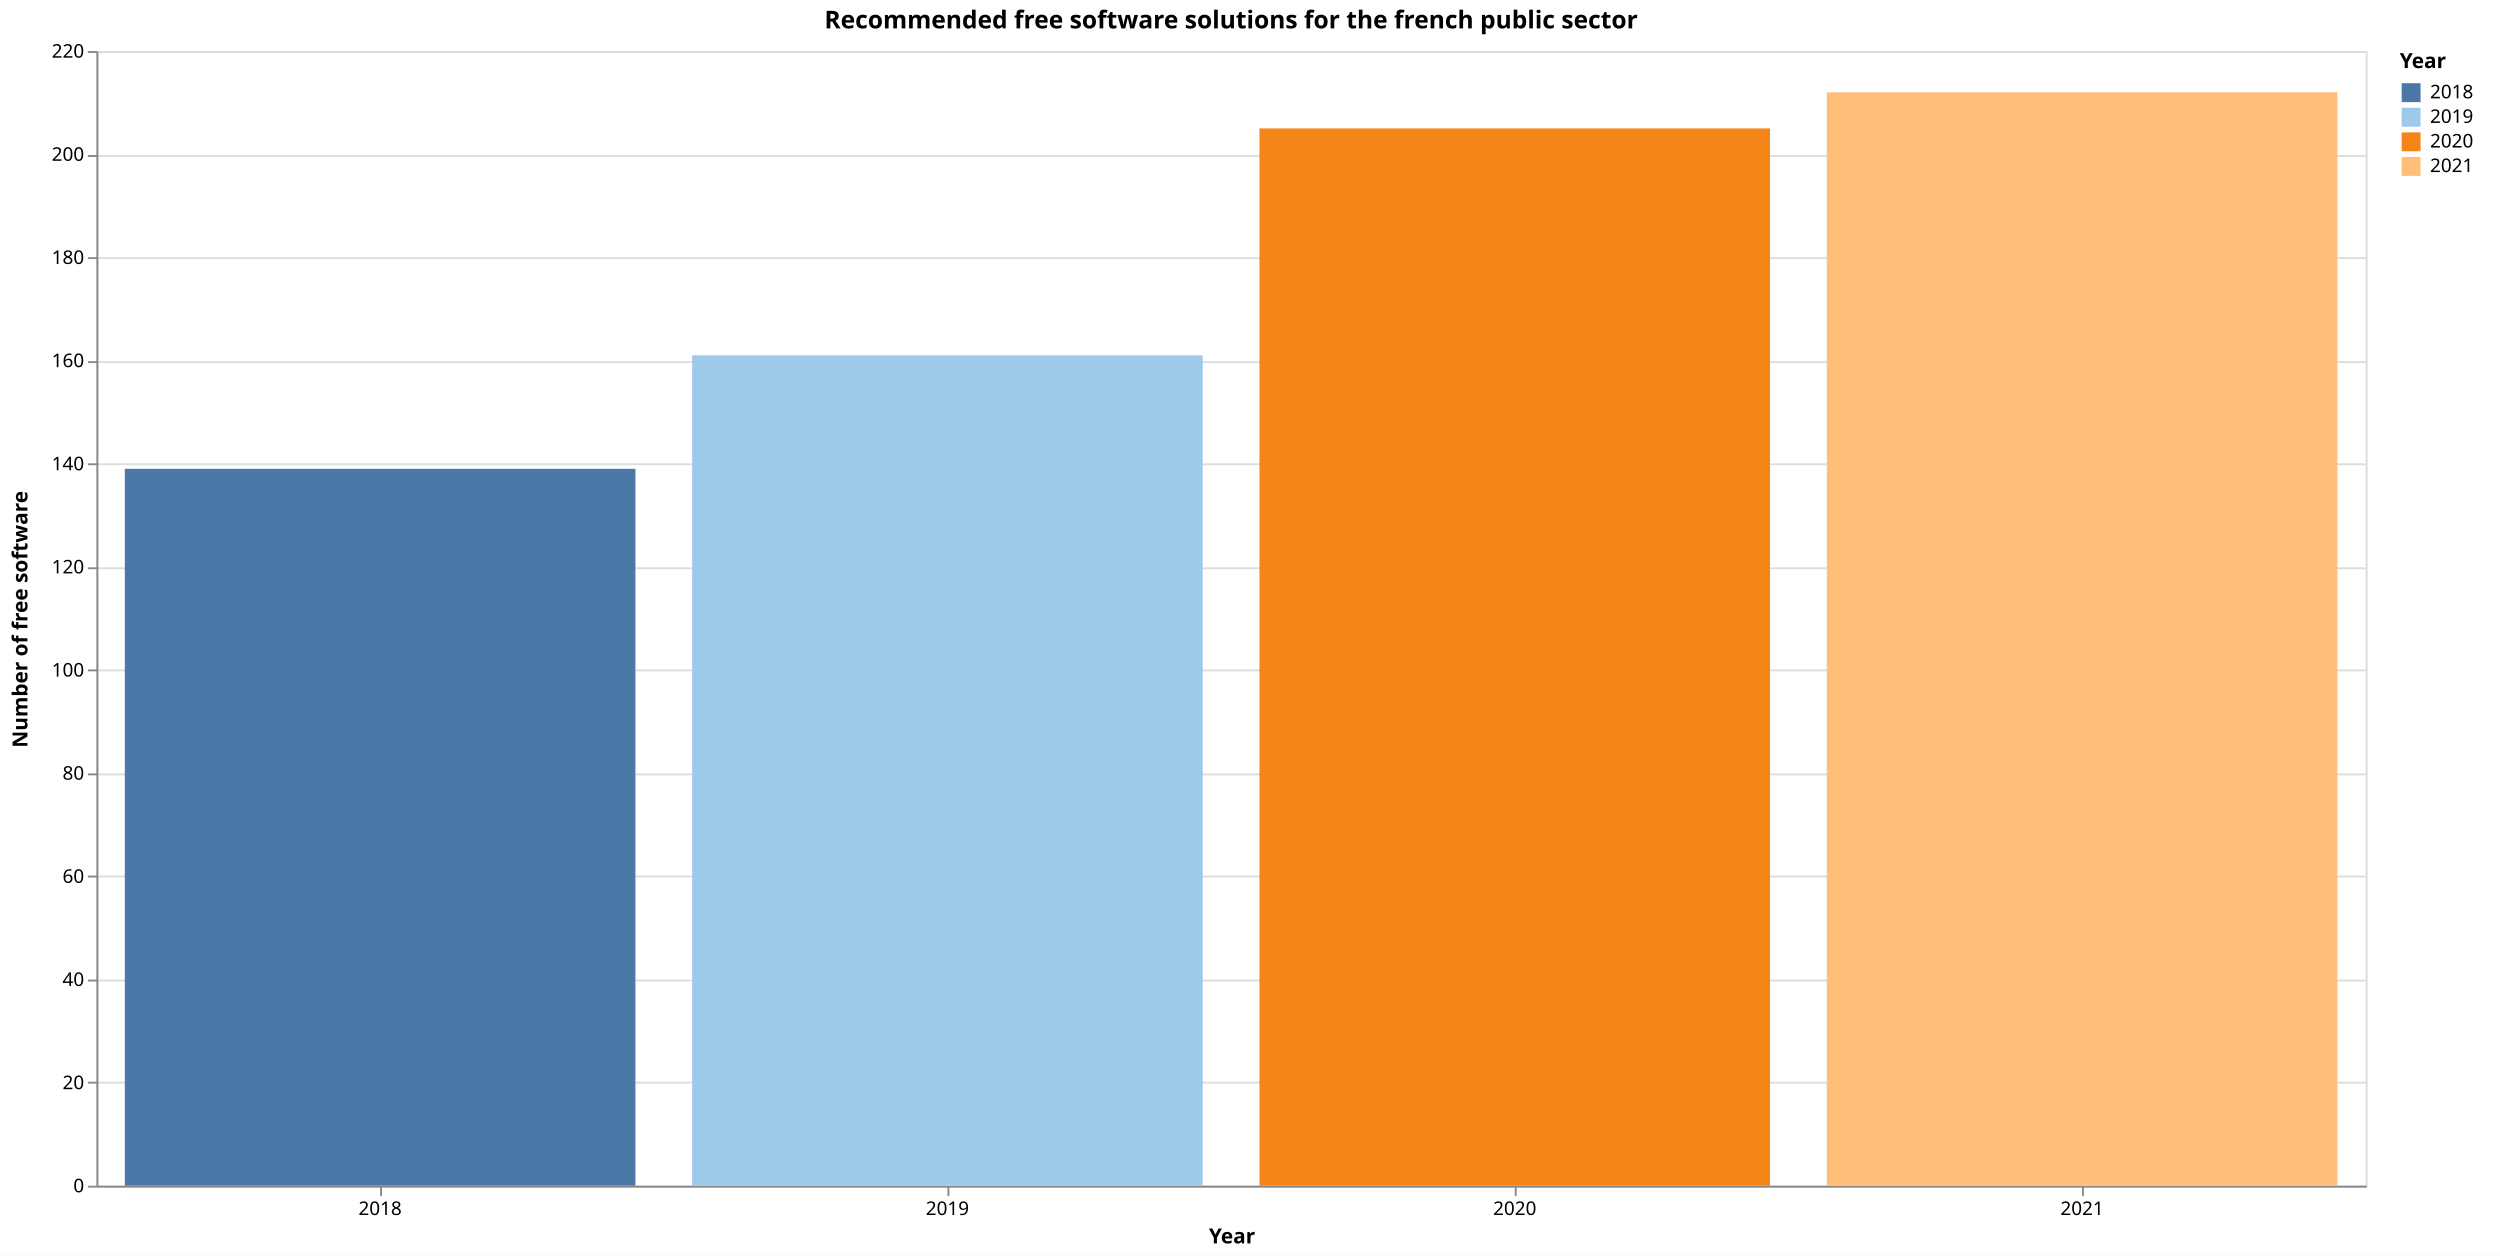
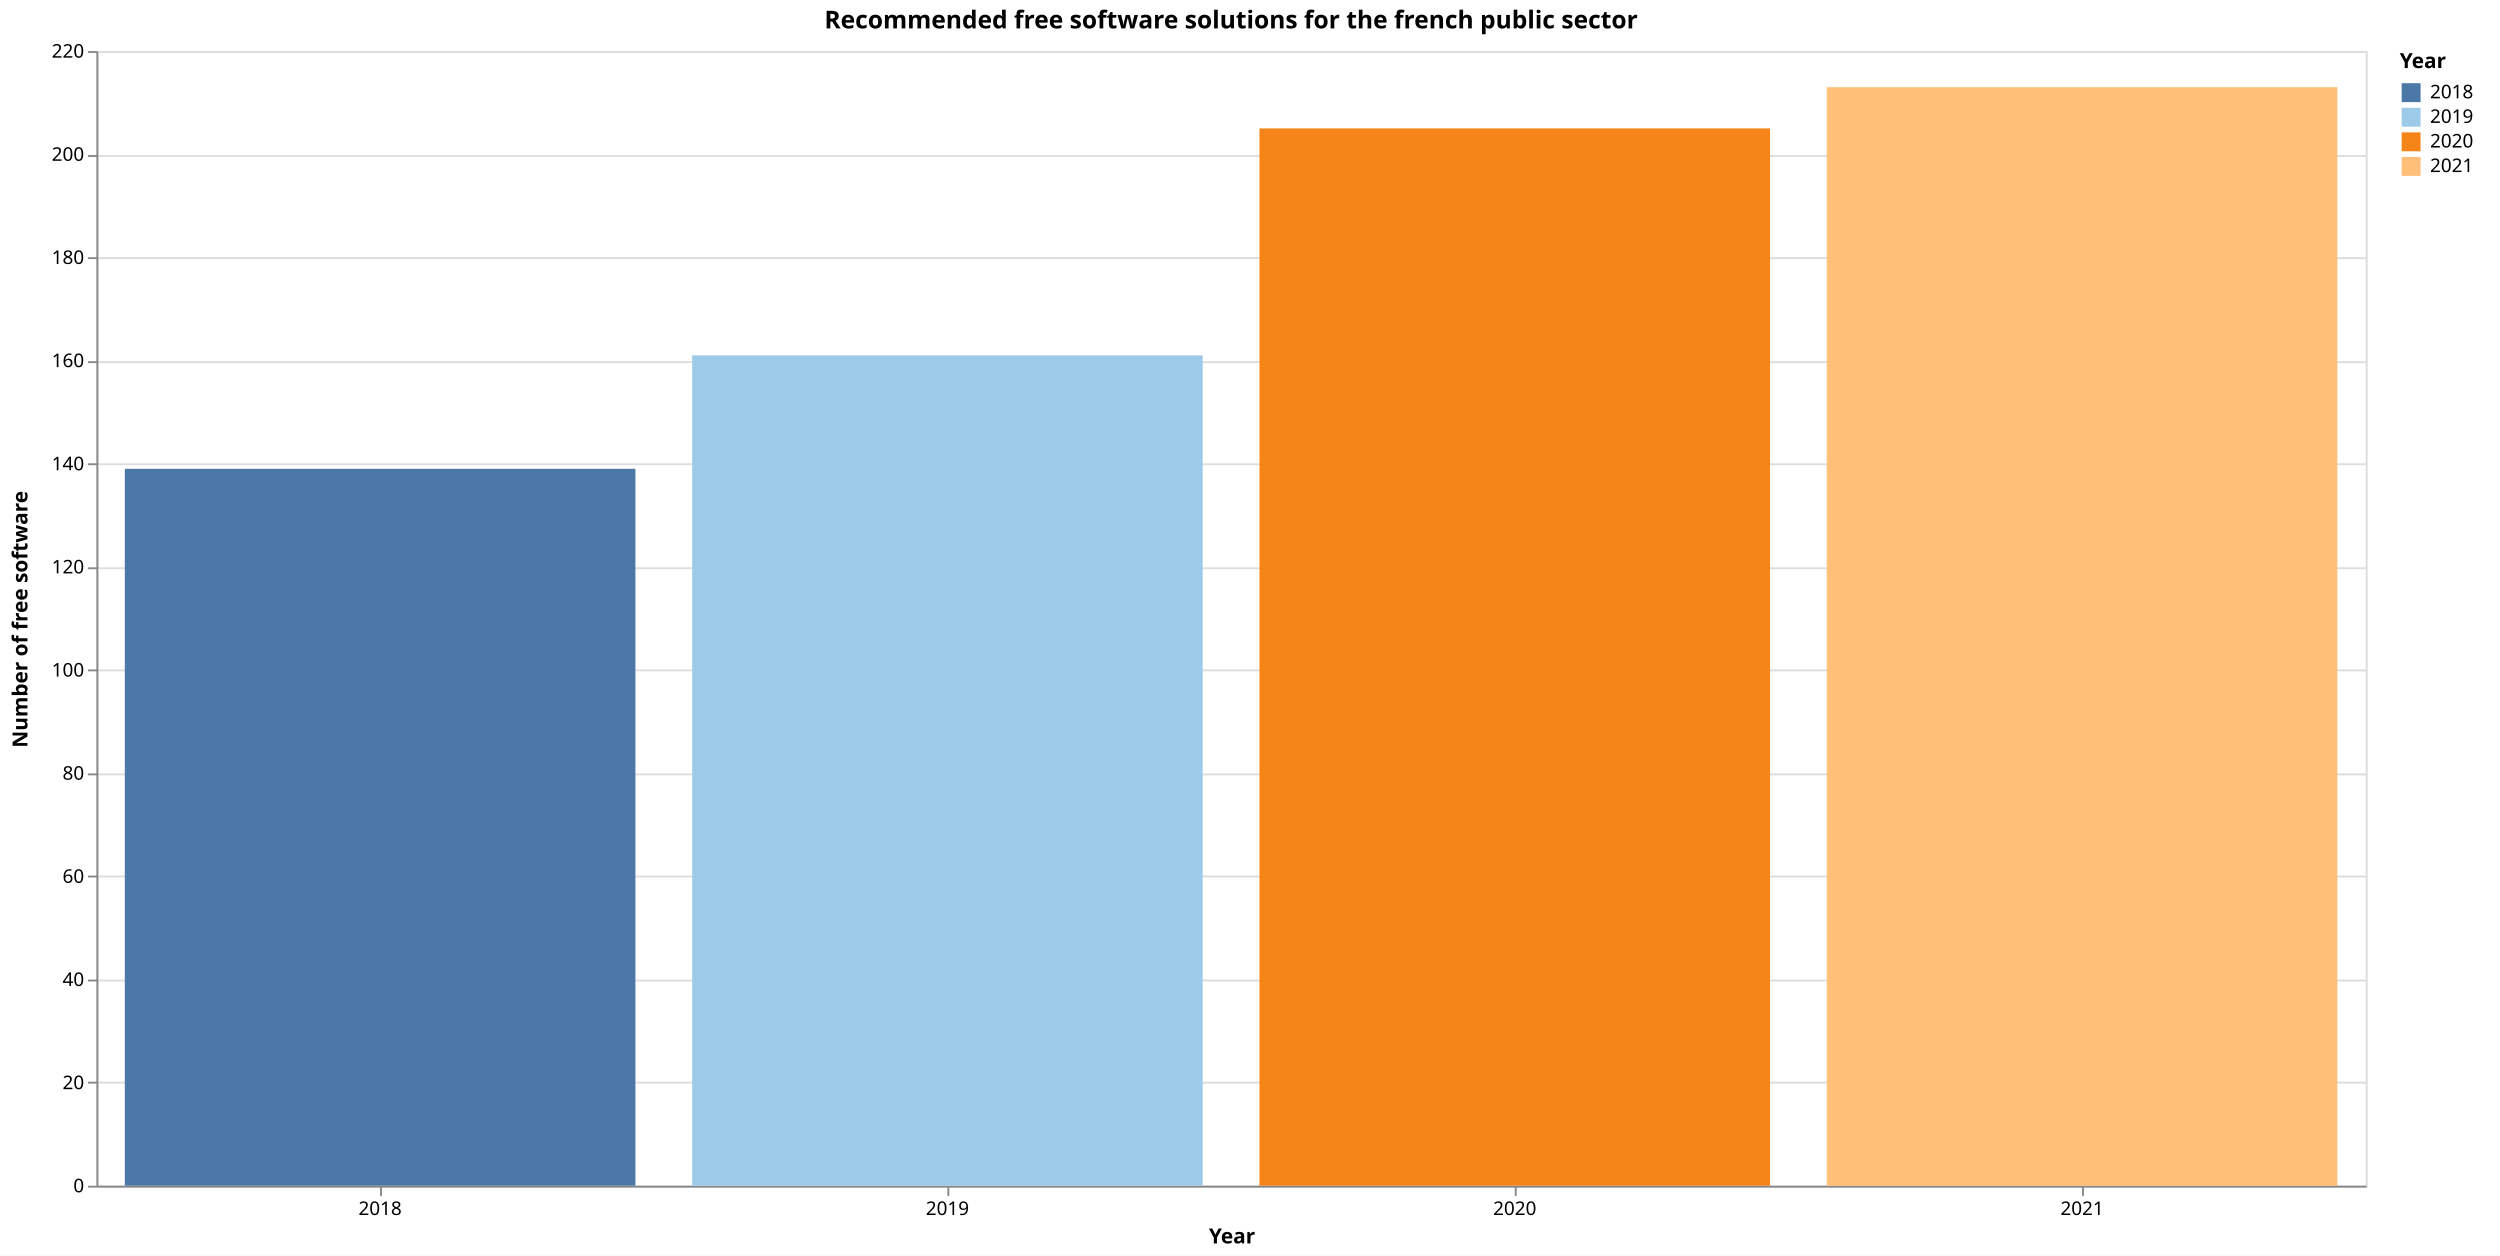
<svg xmlns="http://www.w3.org/2000/svg" version="1.1" class="marks" width="1322" height="664" viewBox="0 0 1322 664">
  <rect width="1322" height="664" fill="white" />
  <g fill="none" stroke-miterlimit="10" transform="translate(51,27)">
    <g class="mark-group role-frame root" role="graphics-object" aria-roledescription="group mark container">
      <g transform="translate(0,0)">
        <path class="background" aria-hidden="true" d="M0.5,0.5h1200v600h-1200Z" stroke="#ddd" />
        <g>
          <g class="mark-group role-axis" aria-hidden="true">
            <g transform="translate(0.5,0.5)">
              <path class="background" aria-hidden="true" d="M0,0h0v0h0Z" pointer-events="none" />
              <g>
                <g class="mark-rule role-axis-grid" pointer-events="none">
                  <line transform="translate(0,600)" x2="1200" y2="0" stroke="#ddd" stroke-width="1" opacity="1" />
                  <line transform="translate(0,545)" x2="1200" y2="0" stroke="#ddd" stroke-width="1" opacity="1" />
                  <line transform="translate(0,491)" x2="1200" y2="0" stroke="#ddd" stroke-width="1" opacity="1" />
                  <line transform="translate(0,436)" x2="1200" y2="0" stroke="#ddd" stroke-width="1" opacity="1" />
                  <line transform="translate(0,382)" x2="1200" y2="0" stroke="#ddd" stroke-width="1" opacity="1" />
                  <line transform="translate(0,327)" x2="1200" y2="0" stroke="#ddd" stroke-width="1" opacity="1" />
                  <line transform="translate(0,273)" x2="1200" y2="0" stroke="#ddd" stroke-width="1" opacity="1" />
                  <line transform="translate(0,218)" x2="1200" y2="0" stroke="#ddd" stroke-width="1" opacity="1" />
                  <line transform="translate(0,164)" x2="1200" y2="0" stroke="#ddd" stroke-width="1" opacity="1" />
                  <line transform="translate(0,109)" x2="1200" y2="0" stroke="#ddd" stroke-width="1" opacity="1" />
                  <line transform="translate(0,55)" x2="1200" y2="0" stroke="#ddd" stroke-width="1" opacity="1" />
                  <line transform="translate(0,0)" x2="1200" y2="0" stroke="#ddd" stroke-width="1" opacity="1" />
                </g>
              </g>
              <path class="foreground" aria-hidden="true" d="" pointer-events="none" display="none" />
            </g>
          </g>
          <g class="mark-group role-axis" role="graphics-symbol" aria-roledescription="axis" aria-label="X-axis titled 'Year' for a discrete scale with 4 values: 2018, 2019, 2020, 2021">
            <g transform="translate(0.5,600.5)">
              <path class="background" aria-hidden="true" d="M0,0h0v0h0Z" pointer-events="none" />
              <g>
                <g class="mark-rule role-axis-tick" pointer-events="none">
                  <line transform="translate(150,0)" x2="0" y2="5" stroke="#888" stroke-width="1" opacity="1" />
                  <line transform="translate(450,0)" x2="0" y2="5" stroke="#888" stroke-width="1" opacity="1" />
                  <line transform="translate(750,0)" x2="0" y2="5" stroke="#888" stroke-width="1" opacity="1" />
                  <line transform="translate(1050,0)" x2="0" y2="5" stroke="#888" stroke-width="1" opacity="1" />
                </g>
                <g class="mark-text role-axis-label" pointer-events="none">
                  <text text-anchor="middle" transform="translate(149.5,15)" font-family="sans-serif" font-size="10px" fill="#000" opacity="1">2018</text>
                  <text text-anchor="middle" transform="translate(449.5,15)" font-family="sans-serif" font-size="10px" fill="#000" opacity="1">2019</text>
                  <text text-anchor="middle" transform="translate(749.5,15)" font-family="sans-serif" font-size="10px" fill="#000" opacity="1">2020</text>
                  <text text-anchor="middle" transform="translate(1049.5,15)" font-family="sans-serif" font-size="10px" fill="#000" opacity="1">2021</text>
                </g>
                <g class="mark-rule role-axis-domain" pointer-events="none">
                  <line transform="translate(0,0)" x2="1200" y2="0" stroke="#888" stroke-width="1" opacity="1" />
                </g>
                <g class="mark-text role-axis-title" pointer-events="none">
                  <text text-anchor="middle" transform="translate(600,30)" font-family="sans-serif" font-size="11px" font-weight="bold" fill="#000" opacity="1">Year</text>
                </g>
              </g>
              <path class="foreground" aria-hidden="true" d="" pointer-events="none" display="none" />
            </g>
          </g>
          <g class="mark-group role-axis" role="graphics-symbol" aria-roledescription="axis" aria-label="Y-axis titled 'Number of free software' for a linear scale with values from 0 to 220">
            <g transform="translate(0.5,0.5)">
              <path class="background" aria-hidden="true" d="M0,0h0v0h0Z" pointer-events="none" />
              <g>
                <g class="mark-rule role-axis-tick" pointer-events="none">
                  <line transform="translate(0,600)" x2="-5" y2="0" stroke="#888" stroke-width="1" opacity="1" />
                  <line transform="translate(0,545)" x2="-5" y2="0" stroke="#888" stroke-width="1" opacity="1" />
                  <line transform="translate(0,491)" x2="-5" y2="0" stroke="#888" stroke-width="1" opacity="1" />
                  <line transform="translate(0,436)" x2="-5" y2="0" stroke="#888" stroke-width="1" opacity="1" />
                  <line transform="translate(0,382)" x2="-5" y2="0" stroke="#888" stroke-width="1" opacity="1" />
                  <line transform="translate(0,327)" x2="-5" y2="0" stroke="#888" stroke-width="1" opacity="1" />
                  <line transform="translate(0,273)" x2="-5" y2="0" stroke="#888" stroke-width="1" opacity="1" />
                  <line transform="translate(0,218)" x2="-5" y2="0" stroke="#888" stroke-width="1" opacity="1" />
                  <line transform="translate(0,164)" x2="-5" y2="0" stroke="#888" stroke-width="1" opacity="1" />
                  <line transform="translate(0,109)" x2="-5" y2="0" stroke="#888" stroke-width="1" opacity="1" />
                  <line transform="translate(0,55)" x2="-5" y2="0" stroke="#888" stroke-width="1" opacity="1" />
                  <line transform="translate(0,0)" x2="-5" y2="0" stroke="#888" stroke-width="1" opacity="1" />
                </g>
                <g class="mark-text role-axis-label" pointer-events="none">
                  <text text-anchor="end" transform="translate(-7,603)" font-family="sans-serif" font-size="10px" fill="#000" opacity="1">0</text>
                  <text text-anchor="end" transform="translate(-7,548.4545)" font-family="sans-serif" font-size="10px" fill="#000" opacity="1">20</text>
                  <text text-anchor="end" transform="translate(-7,493.9091)" font-family="sans-serif" font-size="10px" fill="#000" opacity="1">40</text>
                  <text text-anchor="end" transform="translate(-7,439.3636)" font-family="sans-serif" font-size="10px" fill="#000" opacity="1">60</text>
                  <text text-anchor="end" transform="translate(-7,384.8182)" font-family="sans-serif" font-size="10px" fill="#000" opacity="1">80</text>
                  <text text-anchor="end" transform="translate(-7,330.2727)" font-family="sans-serif" font-size="10px" fill="#000" opacity="1">100</text>
                  <text text-anchor="end" transform="translate(-7,275.7273)" font-family="sans-serif" font-size="10px" fill="#000" opacity="1">120</text>
                  <text text-anchor="end" transform="translate(-7,221.1818)" font-family="sans-serif" font-size="10px" fill="#000" opacity="1">140</text>
                  <text text-anchor="end" transform="translate(-7,166.6364)" font-family="sans-serif" font-size="10px" fill="#000" opacity="1">160</text>
                  <text text-anchor="end" transform="translate(-7,112.0909)" font-family="sans-serif" font-size="10px" fill="#000" opacity="1">180</text>
                  <text text-anchor="end" transform="translate(-7,57.54545)" font-family="sans-serif" font-size="10px" fill="#000" opacity="1">200</text>
                  <text text-anchor="end" transform="translate(-7,3)" font-family="sans-serif" font-size="10px" fill="#000" opacity="1">220</text>
                </g>
                <g class="mark-rule role-axis-domain" pointer-events="none">
                  <line transform="translate(0,600)" x2="0" y2="-600" stroke="#888" stroke-width="1" opacity="1" />
                </g>
                <g class="mark-text role-axis-title" pointer-events="none">
                  <text text-anchor="middle" transform="translate(-35,300) rotate(-90) translate(0,-2)" font-family="sans-serif" font-size="11px" font-weight="bold" fill="#000" opacity="1">Number of free software</text>
                </g>
              </g>
              <path class="foreground" aria-hidden="true" d="" pointer-events="none" display="none" />
            </g>
          </g>
          <g class="mark-rect role-mark marks" role="graphics-object" aria-roledescription="rect mark container">
            <path aria-label="year: 2018; count: 139" role="graphics-symbol" aria-roledescription="bar" d="M15,220.909h270v379.091h-270Z" fill="#4c78a8" />
            <path aria-label="year: 2019; count: 161" role="graphics-symbol" aria-roledescription="bar" d="M315,160.909h270v439.091h-270Z" fill="#9ecae9" />
            <path aria-label="year: 2020; count: 205" role="graphics-symbol" aria-roledescription="bar" d="M615,40.909h270v559.091h-270Z" fill="#f58518" />
-             <path aria-label="year: 2021; count: 212" role="graphics-symbol" aria-roledescription="bar" d="M915,21.818h270v578.182h-270Z" fill="#ffbf79" />
+             <path aria-label="year: 2021; count: 213" role="graphics-symbol" aria-roledescription="bar" d="M915,19.091h270v580.909h-270Z" fill="#ffbf79" />
          </g>
          <g class="mark-group role-legend" role="graphics-symbol" aria-roledescription="legend" aria-label="Symbol legend titled 'Year' for fill color with 4 values: 2018, 2019, 2020, 2021">
            <g transform="translate(1218,0)">
              <path class="background" aria-hidden="true" d="M0,0h48v66h-48Z" pointer-events="none" />
              <g>
                <g class="mark-group role-legend-entry">
                  <g transform="translate(0,16)">
                    <path class="background" aria-hidden="true" d="M0,0h0v0h0Z" pointer-events="none" />
                    <g>
                      <g class="mark-group role-scope" role="graphics-object" aria-roledescription="group mark container">
                        <g transform="translate(0,0)">
                          <path class="background" aria-hidden="true" d="M0,0h48v11h-48Z" pointer-events="none" opacity="1" />
                          <g>
                            <g class="mark-symbol role-legend-symbol" pointer-events="none">
                              <path transform="translate(6,6)" d="M-5,-5h10v10h-10Z" fill="#4c78a8" stroke-width="1.5" opacity="1" />
                            </g>
                            <g class="mark-text role-legend-label" pointer-events="none">
                              <text text-anchor="start" transform="translate(16,9)" font-family="sans-serif" font-size="10px" fill="#000" opacity="1">2018</text>
                            </g>
                          </g>
                          <path class="foreground" aria-hidden="true" d="" pointer-events="none" display="none" />
                        </g>
                        <g transform="translate(0,13)">
                          <path class="background" aria-hidden="true" d="M0,0h48v11h-48Z" pointer-events="none" opacity="1" />
                          <g>
                            <g class="mark-symbol role-legend-symbol" pointer-events="none">
                              <path transform="translate(6,6)" d="M-5,-5h10v10h-10Z" fill="#9ecae9" stroke-width="1.5" opacity="1" />
                            </g>
                            <g class="mark-text role-legend-label" pointer-events="none">
                              <text text-anchor="start" transform="translate(16,9)" font-family="sans-serif" font-size="10px" fill="#000" opacity="1">2019</text>
                            </g>
                          </g>
                          <path class="foreground" aria-hidden="true" d="" pointer-events="none" display="none" />
                        </g>
                        <g transform="translate(0,26)">
                          <path class="background" aria-hidden="true" d="M0,0h48v11h-48Z" pointer-events="none" opacity="1" />
                          <g>
                            <g class="mark-symbol role-legend-symbol" pointer-events="none">
                              <path transform="translate(6,6)" d="M-5,-5h10v10h-10Z" fill="#f58518" stroke-width="1.5" opacity="1" />
                            </g>
                            <g class="mark-text role-legend-label" pointer-events="none">
                              <text text-anchor="start" transform="translate(16,9)" font-family="sans-serif" font-size="10px" fill="#000" opacity="1">2020</text>
                            </g>
                          </g>
                          <path class="foreground" aria-hidden="true" d="" pointer-events="none" display="none" />
                        </g>
                        <g transform="translate(0,39)">
                          <path class="background" aria-hidden="true" d="M0,0h48v11h-48Z" pointer-events="none" opacity="1" />
                          <g>
                            <g class="mark-symbol role-legend-symbol" pointer-events="none">
                              <path transform="translate(6,6)" d="M-5,-5h10v10h-10Z" fill="#ffbf79" stroke-width="1.5" opacity="1" />
                            </g>
                            <g class="mark-text role-legend-label" pointer-events="none">
                              <text text-anchor="start" transform="translate(16,9)" font-family="sans-serif" font-size="10px" fill="#000" opacity="1">2021</text>
                            </g>
                          </g>
                          <path class="foreground" aria-hidden="true" d="" pointer-events="none" display="none" />
                        </g>
                      </g>
                    </g>
                    <path class="foreground" aria-hidden="true" d="" pointer-events="none" display="none" />
                  </g>
                </g>
                <g class="mark-text role-legend-title" pointer-events="none">
                  <text text-anchor="start" transform="translate(0,9)" font-family="sans-serif" font-size="11px" font-weight="bold" fill="#000" opacity="1">Year</text>
                </g>
              </g>
              <path class="foreground" aria-hidden="true" d="" pointer-events="none" display="none" />
            </g>
          </g>
          <g class="mark-group role-title">
            <g transform="translate(600,-22)">
              <path class="background" aria-hidden="true" d="M0,0h0v0h0Z" pointer-events="none" />
              <g>
                <g class="mark-text role-title-text" role="graphics-symbol" aria-roledescription="title" aria-label="Title text 'Recommended free software solutions for the french public sector'" pointer-events="none">
                  <text text-anchor="middle" transform="translate(0,10)" font-family="sans-serif" font-size="13px" font-weight="bold" fill="#000" opacity="1">Recommended free software solutions for the french public sector</text>
                </g>
              </g>
              <path class="foreground" aria-hidden="true" d="" pointer-events="none" display="none" />
            </g>
          </g>
        </g>
        <path class="foreground" aria-hidden="true" d="" display="none" />
      </g>
    </g>
  </g>
</svg>
